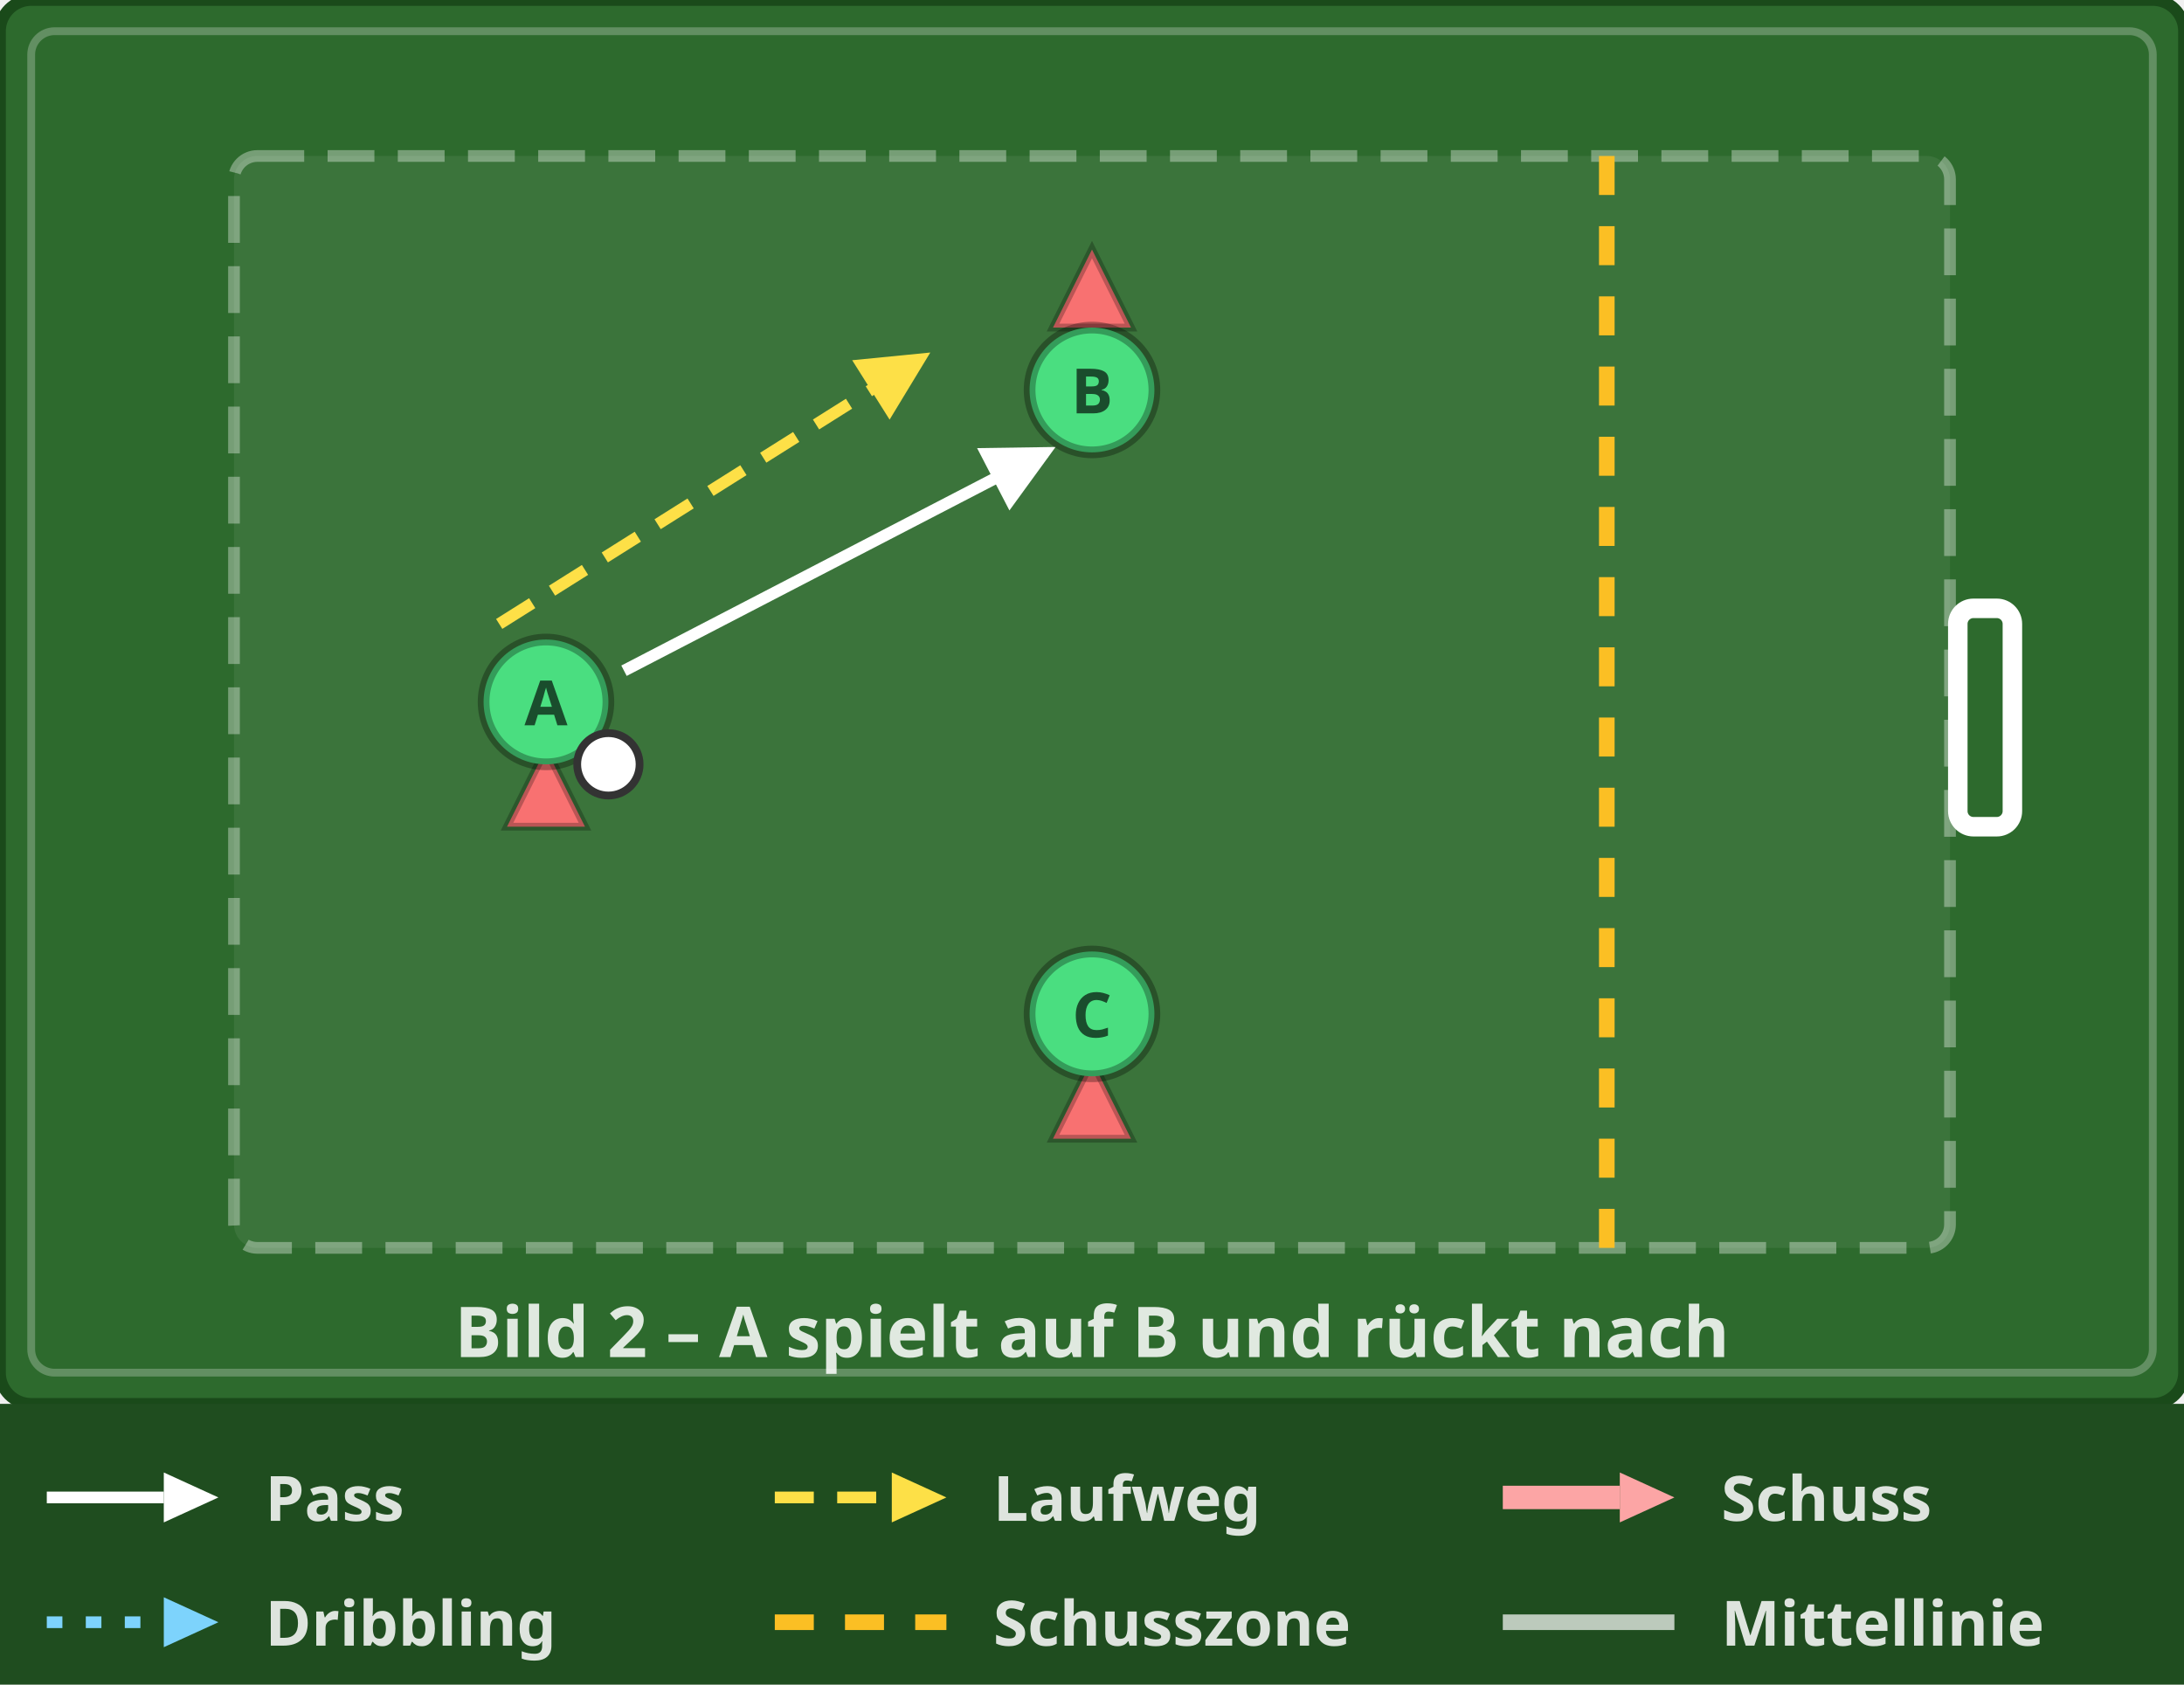
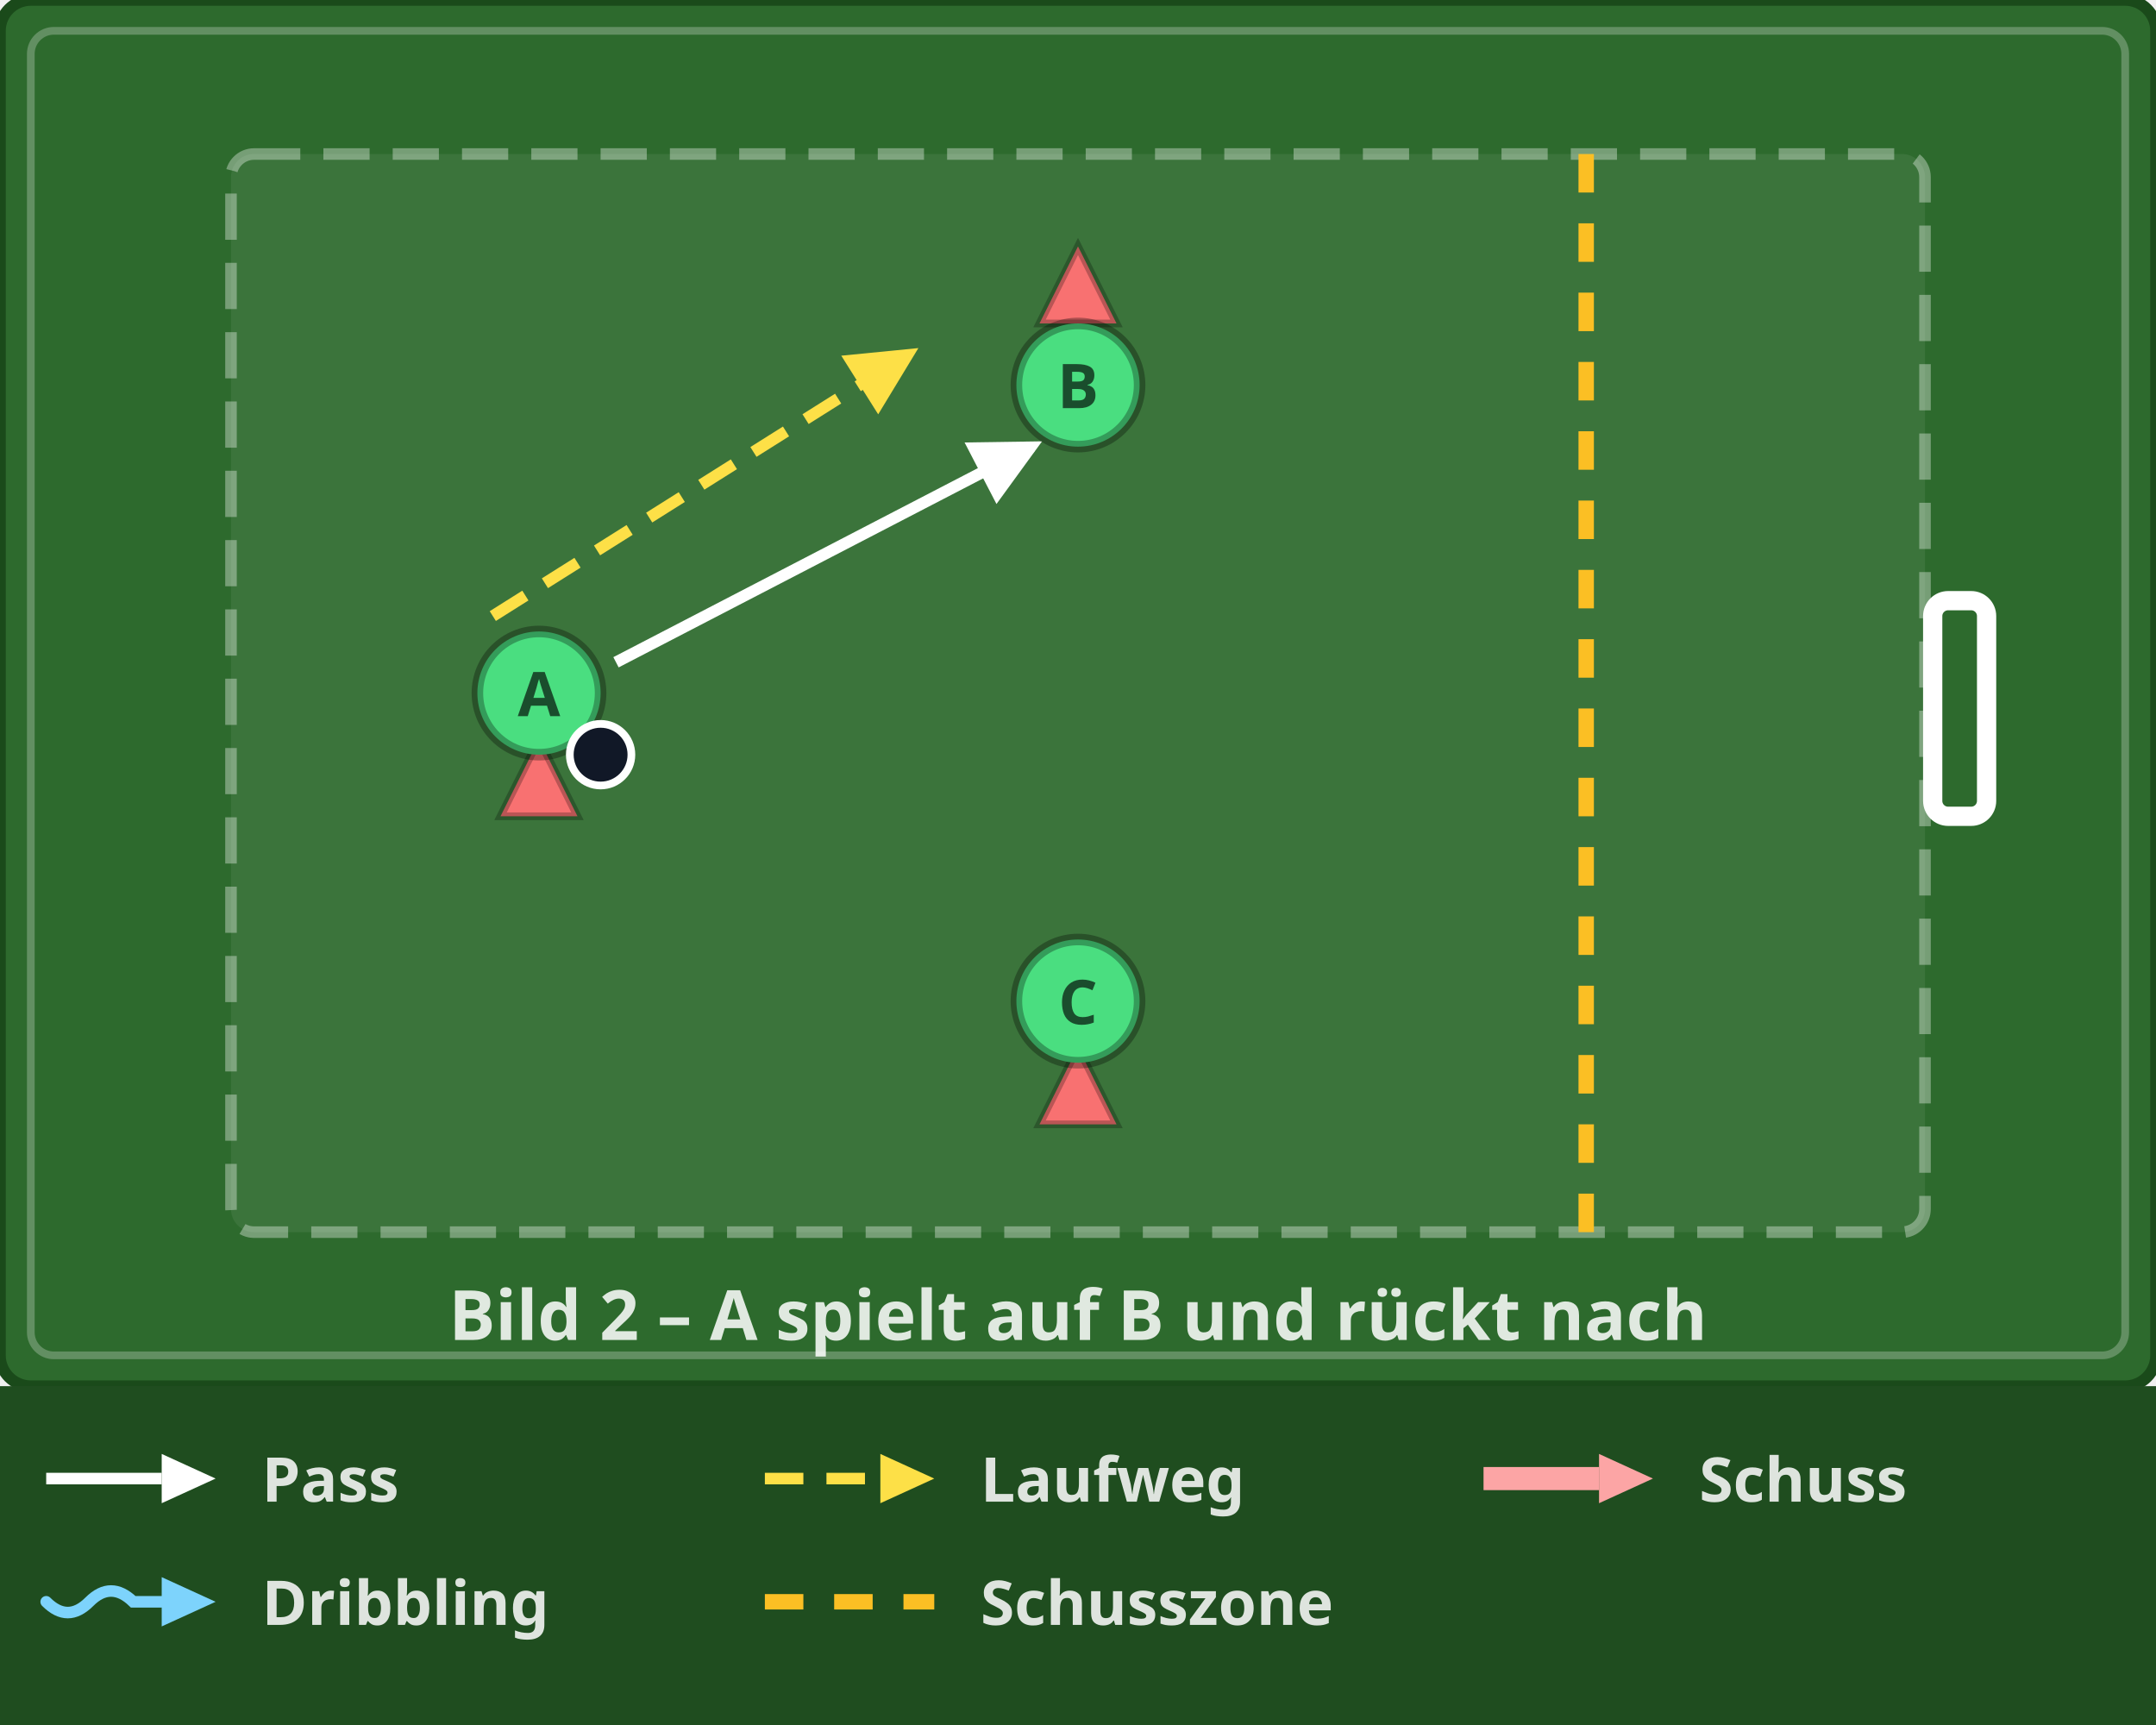
- <svg xmlns="http://www.w3.org/2000/svg" viewBox="0 0 280 216" width="280" height="216">
+ <svg xmlns="http://www.w3.org/2000/svg" viewBox="0 0 280 224" width="280" height="224">
  <defs />
  <rect width="280" height="180" rx="4" fill="#2d6a2d" stroke="#1a4a1a" stroke-width="1.5" />
  <rect x="4" y="4" width="272" height="172" rx="3" fill="none" stroke="rgba(255,255,255,.25)" stroke-width="1" />
  <defs>
    <marker id="arr-p" markerWidth="6" markerHeight="6" refX="5" refY="3" orient="auto">
      <path d="M0,0 L6,3 L0,6 Z" fill="#ffffff" />
    </marker>
    <marker id="arr-l" markerWidth="6" markerHeight="6" refX="5" refY="3" orient="auto">
      <path d="M0,0 L6,3 L0,6 Z" fill="#fde047" />
    </marker>
    <marker id="arr-s" markerWidth="6" markerHeight="6" refX="5" refY="3" orient="auto">
      <path d="M0,0 L6,3 L0,6 Z" fill="#fca5a5" />
    </marker>
    <marker id="arr-d" markerWidth="6" markerHeight="6" refX="5" refY="3" orient="auto">
      <path d="M0,0 L6,3 L0,6 Z" fill="#7dd3fc" />
    </marker>
  </defs>
  <rect x="30" y="20" width="220" height="140" rx="3" fill="rgba(255,255,255,.07)" stroke="rgba(255,255,255,.35)" stroke-width="1.5" stroke-dasharray="6,3" />
  <line x1="206" y1="20" x2="206" y2="160" stroke="#fbbf24" stroke-width="2" stroke-dasharray="5,4" />
  <rect x="251" y="78" width="7" height="28" rx="2" fill="none" stroke="#fff" stroke-width="2.5" />
  <line x1="80" y1="86" x2="134" y2="58" stroke="#ffffff" stroke-width="1.5" marker-end="url(#arr-p)" />
  <line x1="64" y1="80" x2="118" y2="46" stroke="#fde047" stroke-width="1.5" stroke-dasharray="5,3" marker-end="url(#arr-l)" />
  <path d="M70 96 L75 106 L65 106 Z" fill="#f87171" stroke="rgba(0,0,0,.25)" stroke-width="1" />
  <path d="M140 32 L145 42 L135 42 Z" fill="#f87171" stroke="rgba(0,0,0,.25)" stroke-width="1" />
  <path d="M140 136 L145 146 L135 146 Z" fill="#f87171" stroke="rgba(0,0,0,.25)" stroke-width="1" />
  <circle cx="70" cy="90" r="8" fill="#4ade80" stroke="rgba(0,0,0,.3)" stroke-width="1.5" />
  <text x="70" y="93" text-anchor="middle" fill="rgba(0,0,0,.65)" font-size="8" font-family="sans-serif" font-weight="700">A</text>
  <circle cx="140" cy="50" r="8" fill="#4ade80" stroke="rgba(0,0,0,.3)" stroke-width="1.5" />
  <text x="140" y="53" text-anchor="middle" fill="rgba(0,0,0,.65)" font-size="8" font-family="sans-serif" font-weight="700">B</text>
  <circle cx="140" cy="130" r="8" fill="#4ade80" stroke="rgba(0,0,0,.3)" stroke-width="1.5" />
  <text x="140" y="133" text-anchor="middle" fill="rgba(0,0,0,.65)" font-size="8" font-family="sans-serif" font-weight="700">C</text>
-   <circle cx="78" cy="98" r="4" fill="#fff" stroke="#333" stroke-width="1" />
+   <circle cx="78" cy="98" r="4" fill="#111827" stroke="#ffffff" stroke-width="1" />
  <text x="140" y="174" text-anchor="middle" fill="rgba(255,255,255,.85)" font-size="9" font-family="sans-serif" font-weight="600">Bild 2 – A spielt auf B und rückt nach</text>
-   <rect x="0" y="180" width="280" height="36" fill="#1f4d1f" />
+   <rect x="0" y="180" width="280" height="44" fill="#1f4d1f" />
  <line x1="6" y1="192" x2="21" y2="192" stroke="#ffffff" stroke-width="1.5" />
  <path d="M21,188.8 L28,192 L21,195.2 Z" fill="#ffffff" />
  <text x="34" y="195" fill="rgba(255,255,255,.85)" font-size="8" font-family="sans-serif" font-weight="600">Pass</text>
  <line x1="99.333" y1="192" x2="114.333" y2="192" stroke="#fde047" stroke-width="1.5" stroke-dasharray="5,3" />
  <path d="M114.333,188.8 L121.333,192 L114.333,195.2 Z" fill="#fde047" />
  <text x="127.333" y="195" fill="rgba(255,255,255,.85)" font-size="8" font-family="sans-serif" font-weight="600">Laufweg</text>
  <line x1="192.667" y1="192" x2="207.667" y2="192" stroke="#fca5a5" stroke-width="3" />
  <path d="M207.667,188.8 L214.667,192 L207.667,195.2 Z" fill="#fca5a5" />
  <text x="220.667" y="195" fill="rgba(255,255,255,.85)" font-size="8" font-family="sans-serif" font-weight="600">Schuss</text>
-   <line x1="6" y1="208" x2="21" y2="208" stroke="#7dd3fc" stroke-width="1.5" stroke-dasharray="2,3" />
+   <path d="M6 208 Q8.8 210.8 11.6 208 Q14.4 205.2 17.3 208 L21 208" fill="none" stroke="#7dd3fc" stroke-width="1.5" stroke-linecap="round" />
  <path d="M21,204.8 L28,208 L21,211.2 Z" fill="#7dd3fc" />
  <text x="34" y="211" fill="rgba(255,255,255,.85)" font-size="8" font-family="sans-serif" font-weight="600">Dribbling</text>
  <line x1="99.333" y1="208" x2="121.333" y2="208" stroke="#fbbf24" stroke-width="2" stroke-dasharray="5,4" />
  <text x="127.333" y="211" fill="rgba(255,255,255,.85)" font-size="8" font-family="sans-serif" font-weight="600">Schusszone</text>
-   <line x1="192.667" y1="208" x2="214.667" y2="208" stroke="rgba(255,255,255,.7)" stroke-width="2" />
-   <text x="220.667" y="211" fill="rgba(255,255,255,.85)" font-size="8" font-family="sans-serif" font-weight="600">Mittellinie</text>
</svg>
